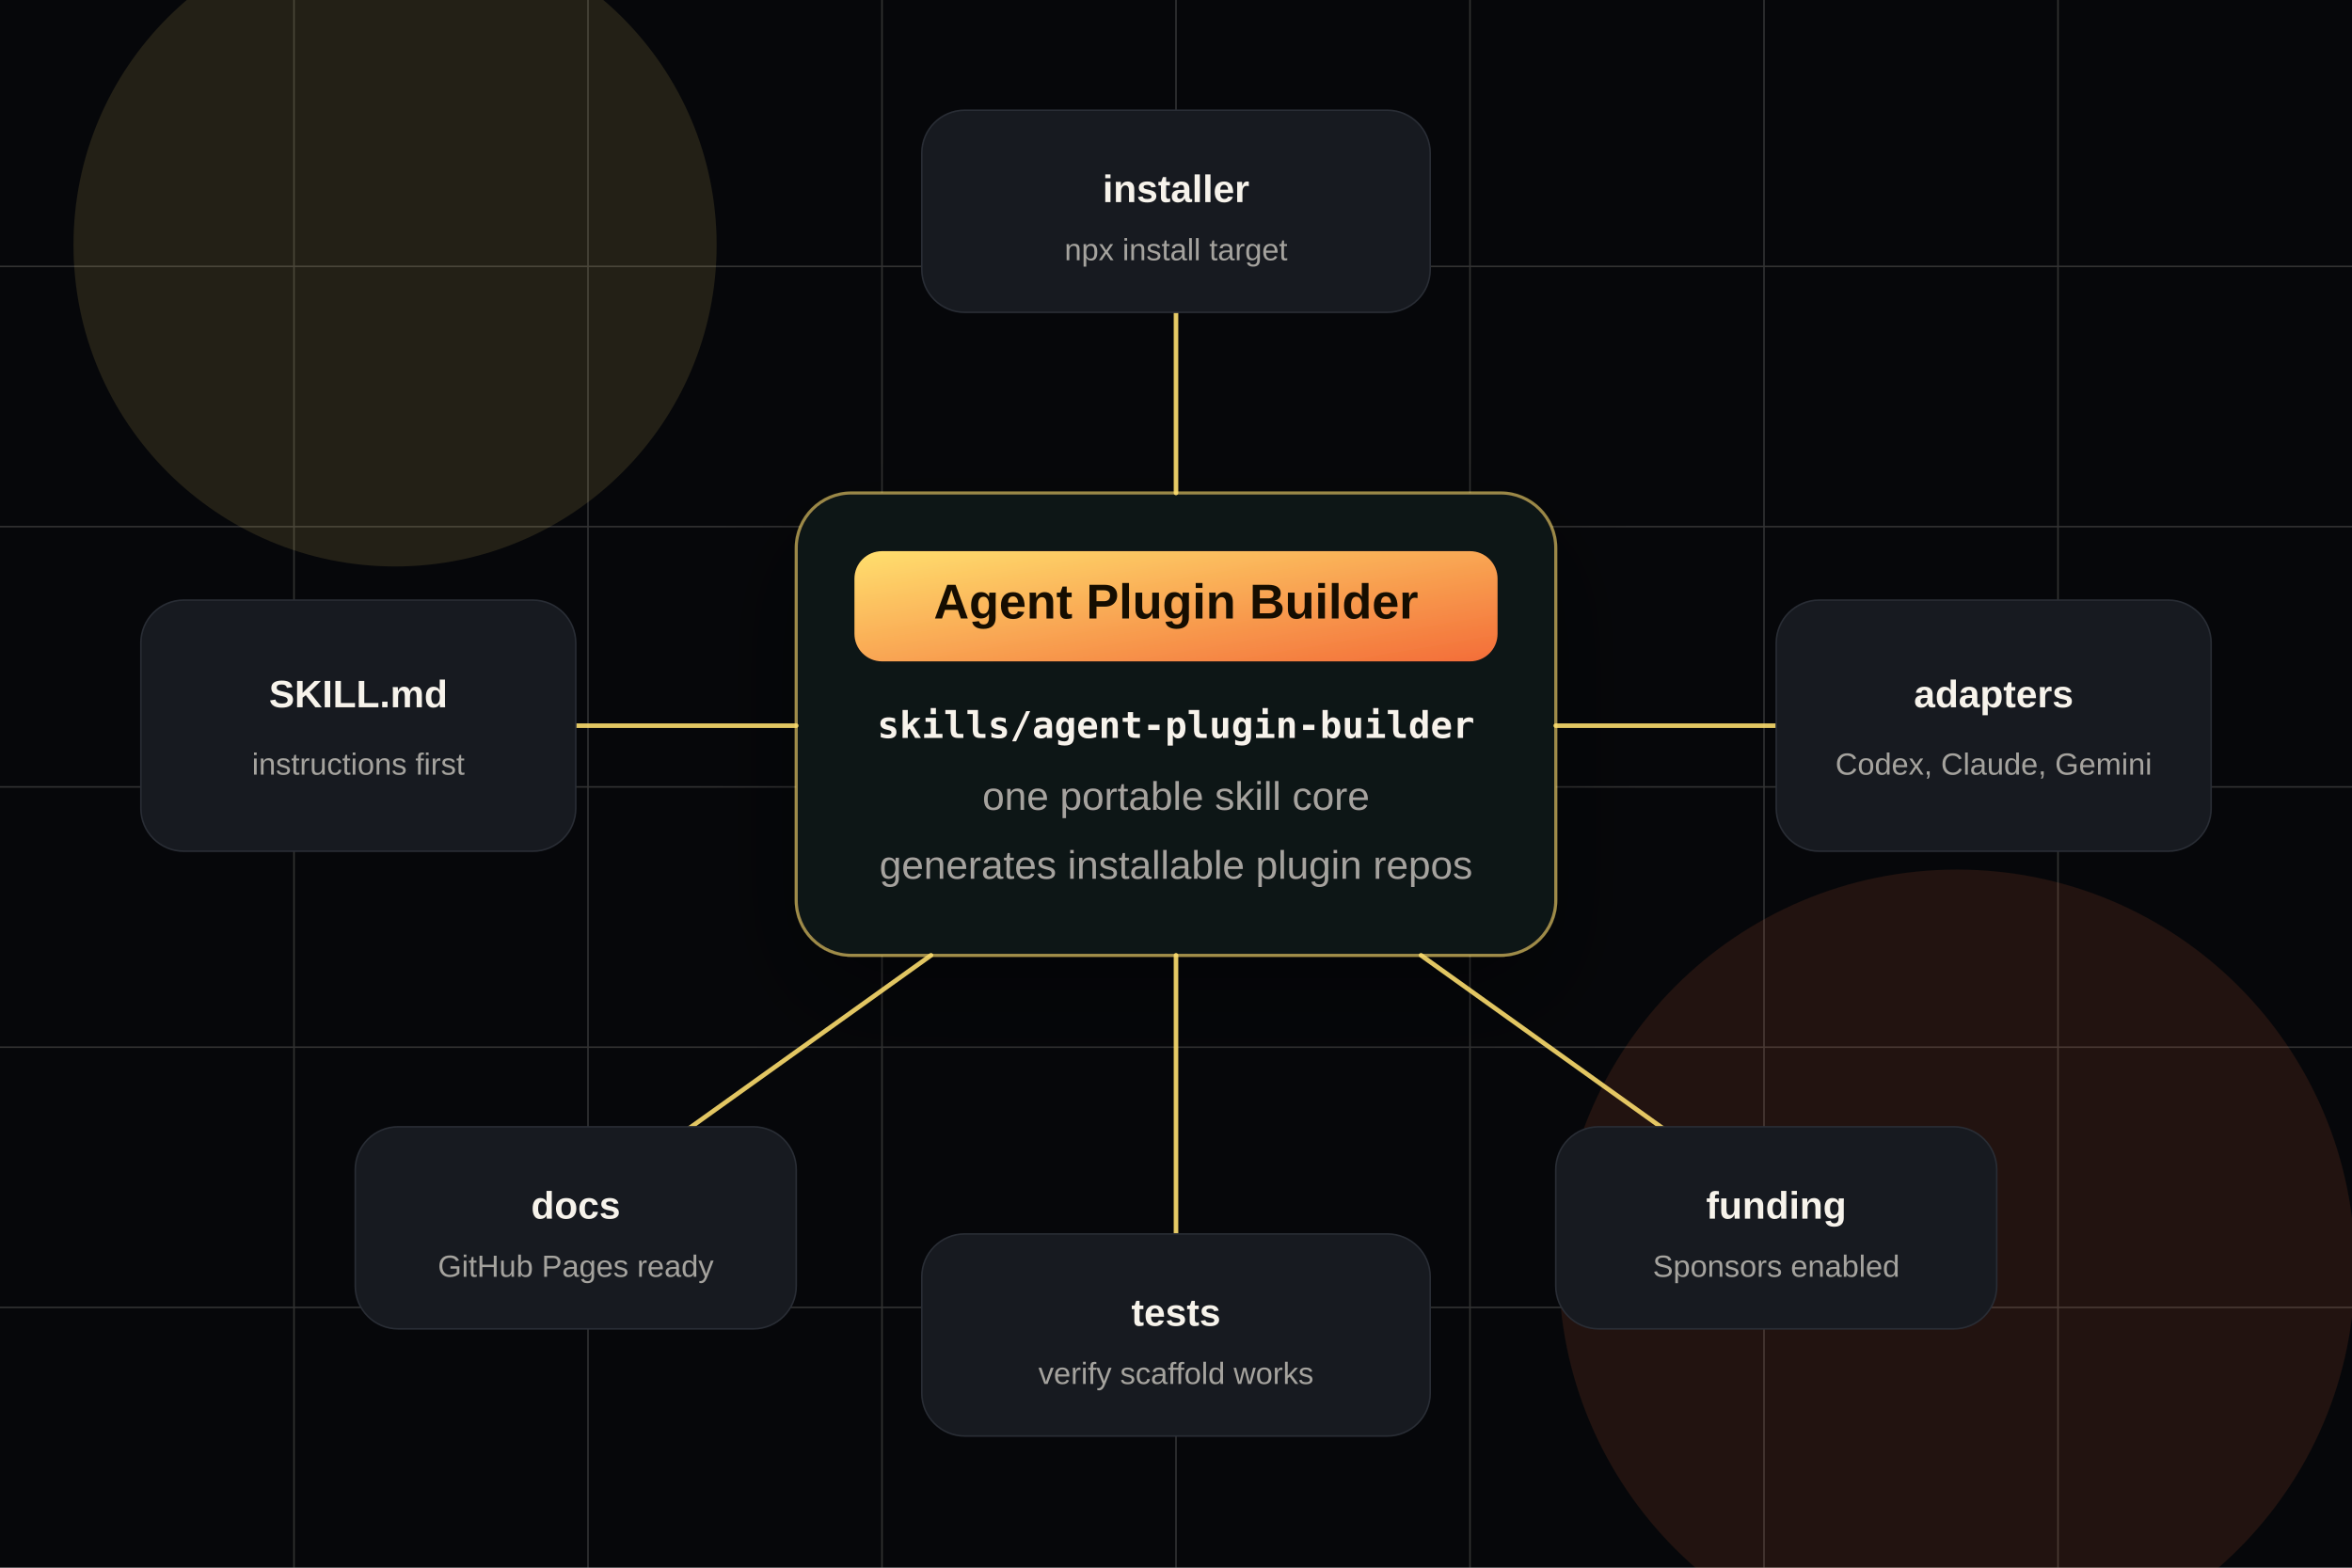
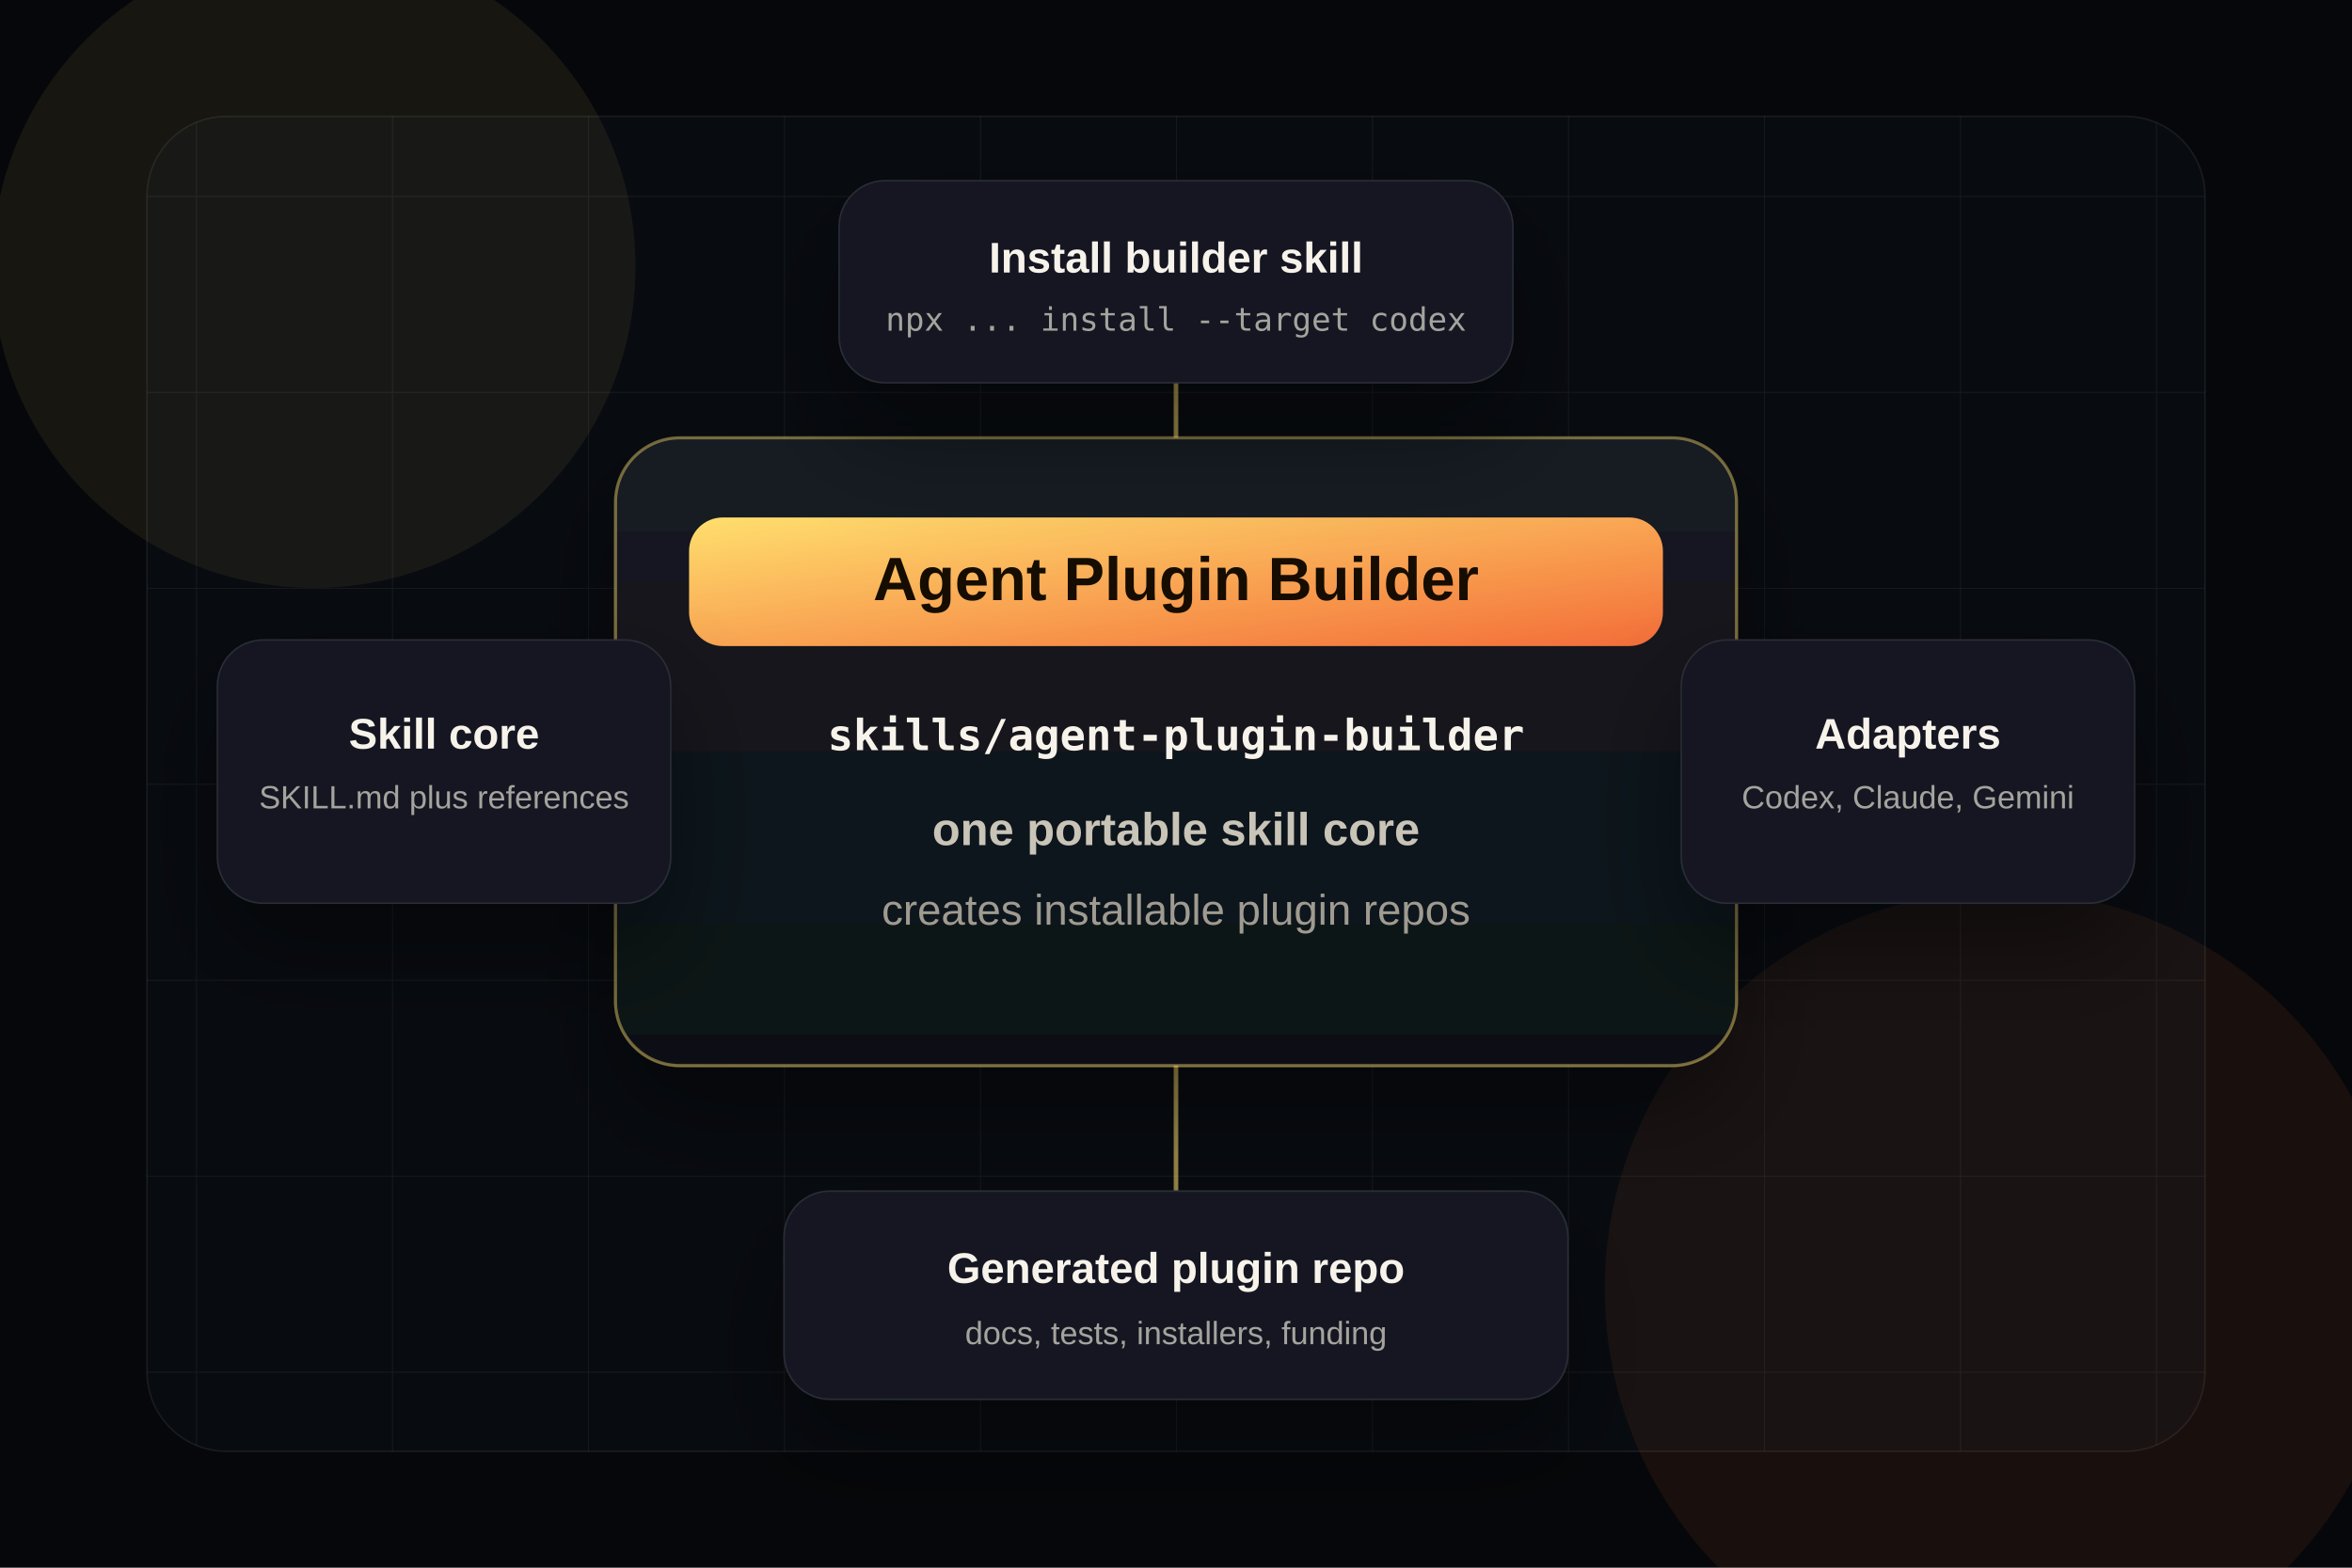
<svg xmlns="http://www.w3.org/2000/svg" viewBox="0 0 1536 1024" role="img" aria-labelledby="title desc">
-   <rect width="1536" height="1024" fill="#06070a" />
  <defs>
    <linearGradient id="accent" x1="0" y1="0" x2="1" y2="1">
      <stop offset="0" stop-color="#ffdf6e" />
      <stop offset="1" stop-color="#f36d38" />
    </linearGradient>
-     <filter id="soft" x="-20%" y="-20%" width="140%" height="140%">
-       <feDropShadow dx="0" dy="28" stdDeviation="34" flood-color="#06070a" flood-opacity="0.38" />
+     <linearGradient id="panel" x1="0" y1="0" x2="0" y2="1">
+       <stop offset="0" stop-color="#171b22" />
+       <stop offset="1" stop-color="#0c1117" />
+     </linearGradient>
+     <filter id="shadow" x="-20%" y="-20%" width="140%" height="140%">
+       <feDropShadow dx="0" dy="32" stdDeviation="32" flood-color="#06070a" flood-opacity="0.38" />
    </filter>
+     <pattern id="grid" width="128" height="128" patternUnits="userSpaceOnUse">
+       <path d="M128 0H0V128" fill="none" stroke="#f7f3eb" stroke-opacity="0.07" stroke-width="1" />
+     </pattern>
  </defs>
-   <g opacity="0.18">
-     <path d="M0 174H1536M0 344H1536M0 514H1536M0 684H1536M0 854H1536M192 0V1024M384 0V1024M576 0V1024M768 0V1024M960 0V1024M1152 0V1024M1344 0V1024" stroke="#f7f3eb" stroke-width="1" />
+   <rect width="1536" height="1024" fill="#06070a" />
+   <rect x="96" y="76" width="1344" height="872" rx="52" fill="#080b10" stroke="#f7f3eb" stroke-opacity="0.08" />
+   <rect x="96" y="76" width="1344" height="872" rx="52" fill="url(#grid)" />
+   <circle cx="205" cy="174" r="210" fill="#ffdf6e" opacity="0.07" />
+   <circle cx="1308" cy="842" r="260" fill="#f36d38" opacity="0.08" />
+   <g stroke="#ffdf6e" stroke-width="3" stroke-linecap="round" opacity="0.58">
+     <path d="M768 286V210" />
+     <path d="M402 504H302" />
+     <path d="M1134 504H1234" />
+     <path d="M768 696V794" />
  </g>
-   <circle cx="258" cy="160" r="210" fill="#ffdf6e" opacity="0.12" />
-   <circle cx="1278" cy="828" r="260" fill="#f36d38" opacity="0.12" />
-   <g filter="url(#soft)">
-     <rect x="520" y="322" width="496" height="302" rx="36" fill="#101216" stroke="#ffdf6e" stroke-opacity="0.58" stroke-width="2" />
-     <rect x="558" y="360" width="420" height="72" rx="18" fill="url(#accent)" />
-     <text x="768" y="404" text-anchor="middle" fill="#141006" font-family="Aptos, Segoe UI, Arial, sans-serif" font-size="32" font-weight="800">Agent Plugin Builder</text>
-     <text x="768" y="482" text-anchor="middle" fill="#f7f3eb" font-family="Cascadia Mono, Consolas, monospace" font-size="24" font-weight="700">skills/agent-plugin-builder</text>
-     <text x="768" y="529" text-anchor="middle" fill="#a5a39e" font-family="Aptos, Segoe UI, Arial, sans-serif" font-size="26">one portable skill core</text>
-     <text x="768" y="574" text-anchor="middle" fill="#a5a39e" font-family="Aptos, Segoe UI, Arial, sans-serif" font-size="26">generates installable plugin repos</text>
+   <g filter="url(#shadow)">
+     <rect x="402" y="286" width="732" height="410" rx="42" fill="url(#panel)" stroke="#ffdf6e" stroke-opacity="0.42" stroke-width="2" />
+     <rect x="450" y="338" width="636" height="84" rx="22" fill="url(#accent)" />
+     <text x="768" y="392" text-anchor="middle" fill="#141006" font-family="Aptos, Segoe UI, Arial, sans-serif" font-size="40" font-weight="850">Agent Plugin Builder</text>
+     <text x="768" y="490" text-anchor="middle" fill="#f7f3eb" font-family="Cascadia Mono, Consolas, monospace" font-size="28" font-weight="750">skills/agent-plugin-builder</text>
+     <text x="768" y="552" text-anchor="middle" fill="#c9c4b8" font-family="Aptos, Segoe UI, Arial, sans-serif" font-size="30" font-weight="650">one portable skill core</text>
+     <text x="768" y="604" text-anchor="middle" fill="#9f9b91" font-family="Aptos, Segoe UI, Arial, sans-serif" font-size="28">creates installable plugin repos</text>
  </g>
-   <g stroke="#ffdf6e" stroke-width="3" stroke-linecap="round" opacity="0.88">
-     <path d="M520 474H278" />
-     <path d="M1016 474H1258" />
-     <path d="M768 322V182" />
-     <path d="M768 624V842" />
-     <path d="M608 624L376 790" />
-     <path d="M928 624L1160 790" />
-   </g>
-   <g font-family="Aptos, Segoe UI, Arial, sans-serif" font-size="25" font-weight="800" fill="#f7f3eb">
+   <g font-family="Aptos, Segoe UI, Arial, sans-serif" filter="url(#shadow)">
    <g>
-       <rect x="92" y="392" width="284" height="164" rx="28" fill="#171a20" stroke="#292d35" />
-       <text x="234" y="462" text-anchor="middle">SKILL.md</text>
-       <text x="234" y="506" text-anchor="middle" fill="#a5a39e" font-size="20" font-weight="500">instructions first</text>
+       <rect x="548" y="118" width="440" height="132" rx="30" fill="#151921" stroke="#292d35" />
+       <text x="768" y="178" text-anchor="middle" fill="#f7f3eb" font-size="28" font-weight="800">Install builder skill</text>
+       <text x="768" y="216" text-anchor="middle" fill="#a5a39e" font-size="21" font-family="Cascadia Mono, Consolas, monospace">npx ... install --target codex</text>
    </g>
    <g>
-       <rect x="1160" y="392" width="284" height="164" rx="28" fill="#171a20" stroke="#292d35" />
-       <text x="1302" y="462" text-anchor="middle">adapters</text>
-       <text x="1302" y="506" text-anchor="middle" fill="#a5a39e" font-size="20" font-weight="500">Codex, Claude, Gemini</text>
+       <rect x="142" y="418" width="296" height="172" rx="30" fill="#151921" stroke="#292d35" />
+       <text x="290" y="489" text-anchor="middle" fill="#f7f3eb" font-size="28" font-weight="800">Skill core</text>
+       <text x="290" y="528" text-anchor="middle" fill="#a5a39e" font-size="21">SKILL.md plus references</text>
    </g>
    <g>
-       <rect x="602" y="72" width="332" height="132" rx="28" fill="#171a20" stroke="#292d35" />
-       <text x="768" y="132" text-anchor="middle">installer</text>
-       <text x="768" y="170" text-anchor="middle" fill="#a5a39e" font-size="20" font-weight="500">npx install target</text>
+       <rect x="1098" y="418" width="296" height="172" rx="30" fill="#151921" stroke="#292d35" />
+       <text x="1246" y="489" text-anchor="middle" fill="#f7f3eb" font-size="28" font-weight="800">Adapters</text>
+       <text x="1246" y="528" text-anchor="middle" fill="#a5a39e" font-size="21">Codex, Claude, Gemini</text>
    </g>
    <g>
-       <rect x="602" y="806" width="332" height="132" rx="28" fill="#171a20" stroke="#292d35" />
-       <text x="768" y="866" text-anchor="middle">tests</text>
-       <text x="768" y="904" text-anchor="middle" fill="#a5a39e" font-size="20" font-weight="500">verify scaffold works</text>
-     </g>
-     <g>
-       <rect x="232" y="736" width="288" height="132" rx="28" fill="#171a20" stroke="#292d35" />
-       <text x="376" y="796" text-anchor="middle">docs</text>
-       <text x="376" y="834" text-anchor="middle" fill="#a5a39e" font-size="20" font-weight="500">GitHub Pages ready</text>
-     </g>
-     <g>
-       <rect x="1016" y="736" width="288" height="132" rx="28" fill="#171a20" stroke="#292d35" />
-       <text x="1160" y="796" text-anchor="middle">funding</text>
-       <text x="1160" y="834" text-anchor="middle" fill="#a5a39e" font-size="20" font-weight="500">Sponsors enabled</text>
+       <rect x="512" y="778" width="512" height="136" rx="30" fill="#151921" stroke="#292d35" />
+       <text x="768" y="838" text-anchor="middle" fill="#f7f3eb" font-size="28" font-weight="800">Generated plugin repo</text>
+       <text x="768" y="878" text-anchor="middle" fill="#a5a39e" font-size="21">docs, tests, installers, funding</text>
    </g>
  </g>
</svg>
